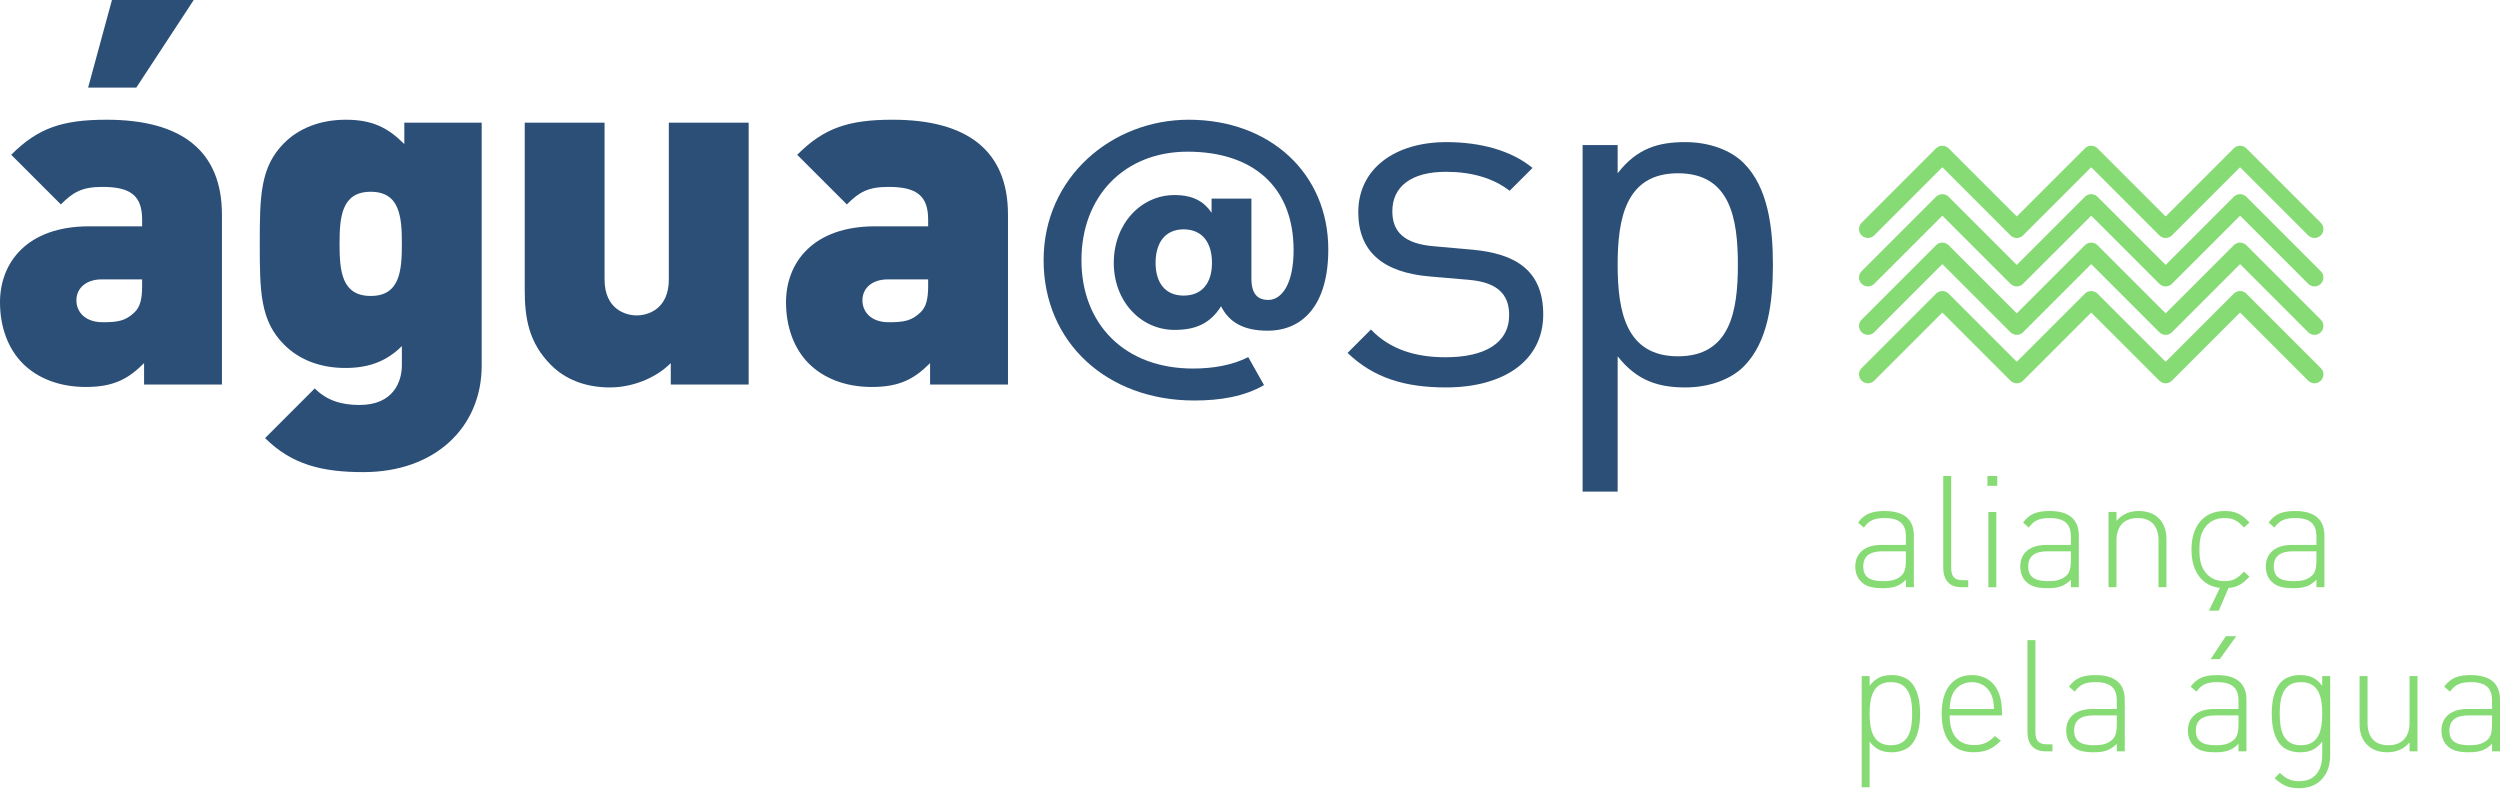
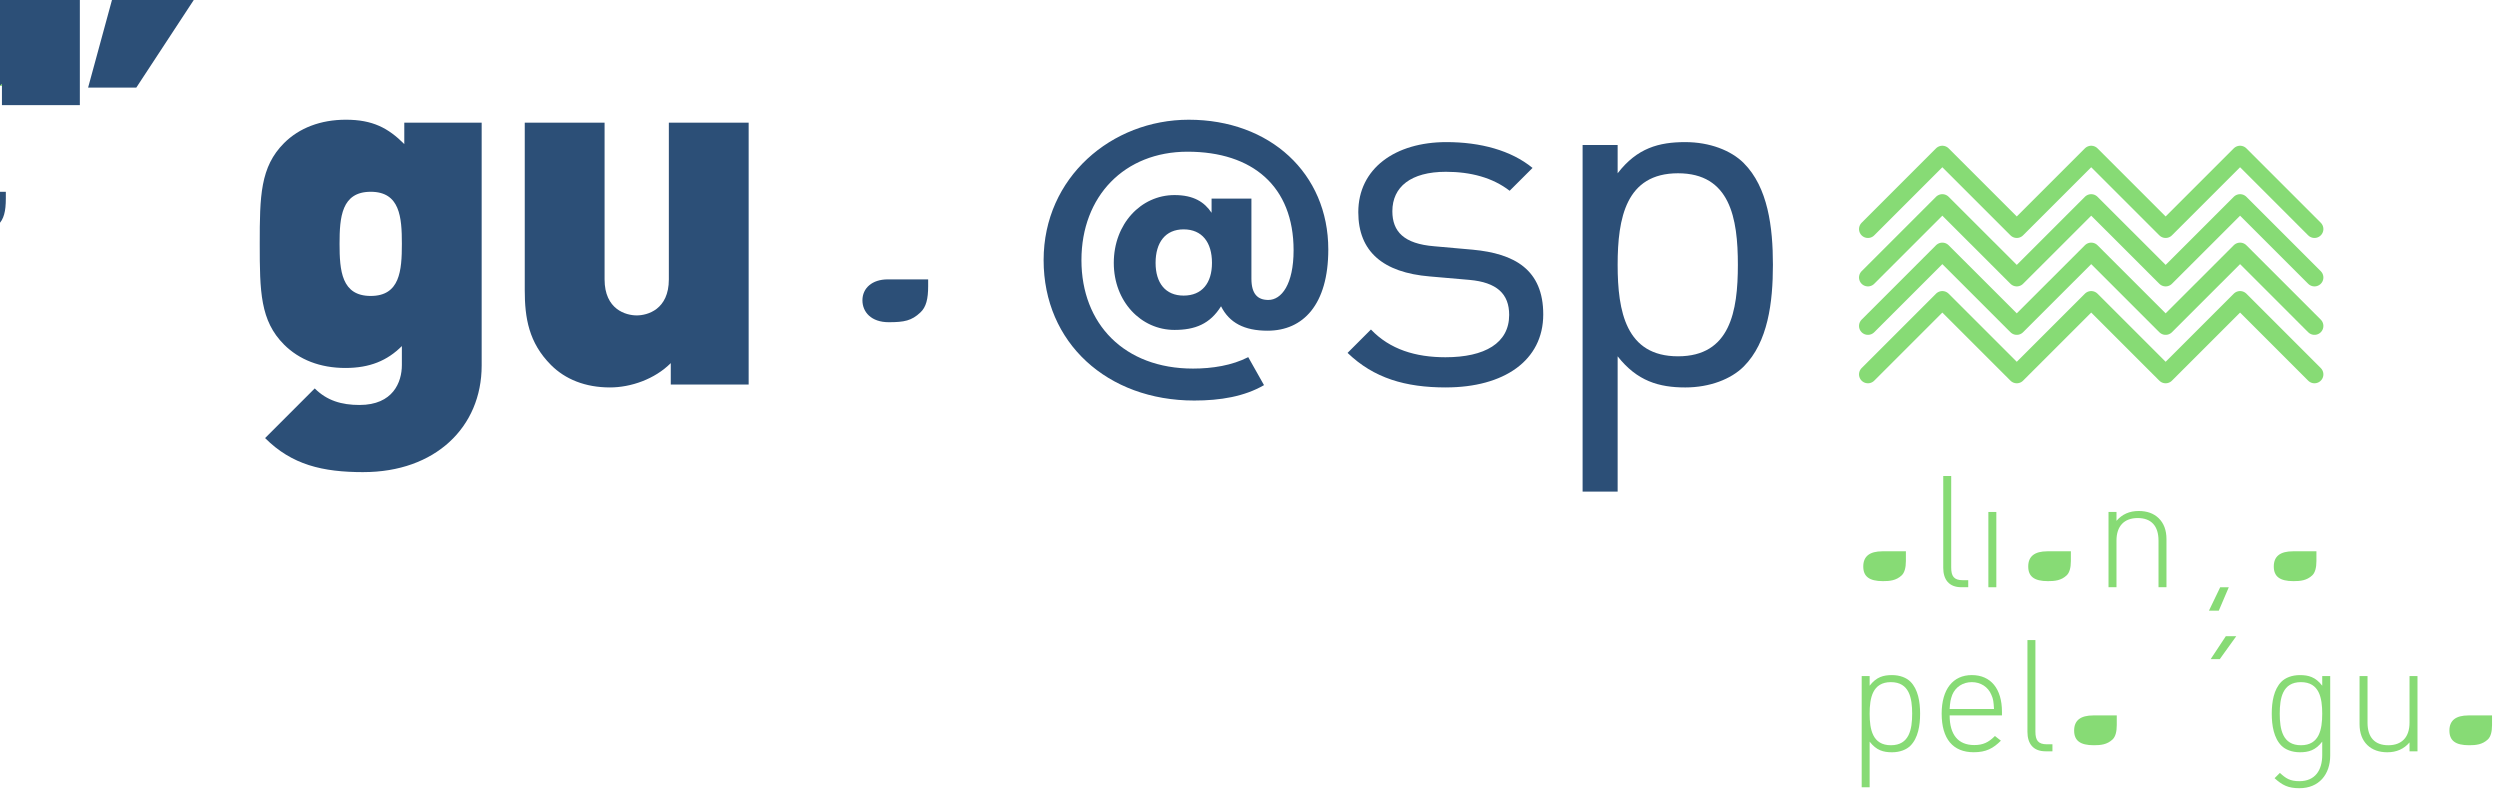
- <svg xmlns="http://www.w3.org/2000/svg" version="1.1" width="277.53" height="87.5" id="svg8056">
-   <defs id="defs3" />
-   <g transform="translate(-224.0922,-194.3265)" id="layer1">
-     <g transform="matrix(1.25,0,0,-1.25,431.4537,235.8863)" id="g7247">
-       <path d="M 0,0 6.609,6.609 13.219,0 19.83,6.609 26.441,0 33.051,6.609 39.66,0" id="path7249" style="fill:none;stroke:#87db75;stroke-width:1.582;stroke-linecap:round;stroke-linejoin:round;stroke-miterlimit:10;stroke-opacity:1;stroke-dasharray:none" />
-     </g>
-     <g transform="matrix(1.25,0,0,-1.25,431.4537,230.5103)" id="g7251">
-       <path d="M 0,0 6.609,6.609 13.219,0 19.83,6.609 26.441,0 33.051,6.609 39.66,0" id="path7253" style="fill:none;stroke:#87db75;stroke-width:1.582;stroke-linecap:round;stroke-linejoin:round;stroke-miterlimit:10;stroke-opacity:1;stroke-dasharray:none" />
-     </g>
-     <g transform="matrix(1.25,0,0,-1.25,431.4537,225.1319)" id="g7255">
-       <path d="M 0,0 6.609,6.609 13.219,0 19.83,6.609 26.441,0 33.051,6.609 39.66,0" id="path7257" style="fill:none;stroke:#87db75;stroke-width:1.582;stroke-linecap:round;stroke-linejoin:round;stroke-miterlimit:10;stroke-opacity:1;stroke-dasharray:none" />
-     </g>
-     <g transform="matrix(1.25,0,0,-1.25,431.4537,219.7559)" id="g7259">
-       <path d="M 0,0 6.609,6.609 13.219,0 19.83,6.609 26.441,0 33.051,6.609 39.66,0" id="path7261" style="fill:none;stroke:#87db75;stroke-width:1.582;stroke-linecap:round;stroke-linejoin:round;stroke-miterlimit:10;stroke-opacity:1;stroke-dasharray:none" />
-     </g>
-     <g transform="matrix(1.25,0,0,-1.25,433.0675,255.5274)" id="g7263">
-       <path d="m 0,0 c -1.137,0 -1.705,-0.445 -1.705,-1.348 0,-0.886 0.527,-1.302 1.748,-1.302 0.609,0 1.178,0.054 1.664,0.513 0.25,0.235 0.375,0.666 0.375,1.276 L 2.082,0 0,0 z m 2.082,-2.525 c -0.57,-0.571 -1.096,-0.75 -2.039,-0.75 -1,0 -1.541,0.168 -1.971,0.611 -0.318,0.318 -0.486,0.805 -0.486,1.305 0,1.22 0.875,1.927 2.33,1.927 l 2.166,0 0,0.748 c 0,1.069 -0.514,1.637 -1.889,1.637 -0.941,0 -1.414,-0.234 -1.843,-0.846 l -0.514,0.444 c 0.568,0.791 1.264,1.027 2.357,1.027 1.778,0 2.596,-0.791 2.596,-2.191 l 0,-4.578 -0.707,0 0,0.666 z" id="path7265" style="fill:#87db75;fill-opacity:1;fill-rule:nonzero;stroke:none" />
-     </g>
-     <g transform="matrix(1.25,0,0,-1.25,439.8154,257.3488)" id="g7267">
-       <path d="m 0,0 0,8.143 0.707,0 0,-8.129 c 0,-0.764 0.236,-1.123 1.025,-1.123 l 0.487,0 0,-0.625 -0.612,0 C 0.512,-1.734 0,-1.055 0,0" id="path7269" style="fill:#87db75;fill-opacity:1;fill-rule:nonzero;stroke:none" />
-     </g>
-     <path d="m 444.825,251.16 0.884,0 0,8.357 -0.884,0 0,-8.357 z m -0.102,-3.99 1.091,0 0,1.091 -1.091,0 0,-1.091 z" id="path7271" style="fill:#87db75;fill-opacity:1;fill-rule:nonzero;stroke:none" />
-     <g transform="matrix(1.25,0,0,-1.25,451.3804,255.5274)" id="g7273">
-       <path d="m 0,0 c -1.137,0 -1.705,-0.445 -1.705,-1.348 0,-0.886 0.527,-1.302 1.748,-1.302 0.609,0 1.178,0.054 1.664,0.513 0.25,0.235 0.375,0.666 0.375,1.276 L 2.082,0 0,0 z m 2.082,-2.525 c -0.568,-0.571 -1.096,-0.75 -2.039,-0.75 -1,0 -1.541,0.168 -1.971,0.611 -0.318,0.318 -0.484,0.805 -0.484,1.305 0,1.22 0.873,1.927 2.328,1.927 l 2.166,0 0,0.748 c 0,1.069 -0.514,1.637 -1.887,1.637 -0.943,0 -1.416,-0.234 -1.845,-0.846 l -0.514,0.444 c 0.57,0.791 1.264,1.027 2.359,1.027 1.776,0 2.594,-0.791 2.594,-2.191 l 0,-4.578 -0.707,0 0,0.666 z" id="path7275" style="fill:#87db75;fill-opacity:1;fill-rule:nonzero;stroke:none" />
-     </g>
-     <g transform="matrix(1.25,0,0,-1.25,463.712,254.3335)" id="g7277">
-       <path d="M 0,0 C 0,1.291 -0.639,1.998 -1.846,1.998 -3.053,1.998 -3.732,1.277 -3.732,0 l 0,-4.146 -0.707,0 0,6.685 0.707,0 0,-0.789 c 0.5,0.582 1.15,0.873 1.97,0.873 0.735,0 1.332,-0.207 1.776,-0.639 C 0.471,1.541 0.707,0.916 0.707,0.127 l 0,-4.273 L 0,-4.146 0,0 z" id="path7279" style="fill:#87db75;fill-opacity:1;fill-rule:nonzero;stroke:none" />
-     </g>
-     <g transform="matrix(1.25,0,0,-1.25,470.4063,262.1168)" id="g7281">
-       <path d="m 0,0 -0.875,0 1,2.08 0.762,0 L 0,0 z m 0.514,1.996 c -1.832,0 -2.942,1.305 -2.942,3.428 0,2.121 1.11,3.426 2.942,3.426 0.914,0 1.498,-0.237 2.205,-1.028 L 2.232,7.379 C 1.664,8.018 1.221,8.225 0.514,8.225 -0.25,8.225 -0.861,7.934 -1.262,7.338 -1.596,6.852 -1.721,6.324 -1.721,5.424 c 0,-0.903 0.125,-1.43 0.459,-1.916 0.401,-0.596 1.012,-0.887 1.776,-0.887 0.707,0 1.15,0.223 1.718,0.846 L 2.719,3.023 C 2.012,2.232 1.428,1.996 0.514,1.996" id="path7283" style="fill:#87db75;fill-opacity:1;fill-rule:nonzero;stroke:none" />
-     </g>
-     <g transform="matrix(1.25,0,0,-1.25,478.6436,255.5274)" id="g7285">
-       <path d="m 0,0 c -1.139,0 -1.707,-0.445 -1.707,-1.348 0,-0.886 0.527,-1.302 1.748,-1.302 0.611,0 1.18,0.054 1.666,0.513 0.25,0.235 0.373,0.666 0.373,1.276 L 2.08,0 0,0 z m 2.08,-2.525 c -0.568,-0.571 -1.096,-0.75 -2.039,-0.75 -0.998,0 -1.539,0.168 -1.969,0.611 -0.32,0.318 -0.486,0.805 -0.486,1.305 0,1.22 0.875,1.927 2.33,1.927 l 2.164,0 0,0.748 c 0,1.069 -0.512,1.637 -1.885,1.637 -0.943,0 -1.416,-0.234 -1.845,-0.846 l -0.514,0.444 c 0.568,0.791 1.262,1.027 2.359,1.027 1.776,0 2.594,-0.791 2.594,-2.191 l 0,-4.578 -0.709,0 0,0.666 z" id="path7287" style="fill:#87db75;fill-opacity:1;fill-rule:nonzero;stroke:none" />
-     </g>
-     <g transform="matrix(1.25,0,0,-1.25,434.005,270.0514)" id="g7289">
-       <path d="m 0,0 c -1.637,0 -1.887,-1.414 -1.887,-2.801 0,-1.388 0.25,-2.803 1.887,-2.803 1.637,0 1.887,1.415 1.887,2.803 C 1.887,-1.414 1.637,0 0,0 M 1.734,-5.646 C 1.387,-5.992 0.805,-6.229 0.096,-6.229 c -0.762,0 -1.387,0.167 -1.983,0.944 l 0,-4.051 -0.707,0 0,9.877 0.707,0 0,-0.859 c 0.596,0.777 1.221,0.943 1.983,0.943 0.709,0 1.291,-0.236 1.638,-0.584 0.678,-0.678 0.86,-1.789 0.86,-2.842 0,-1.054 -0.182,-2.164 -0.86,-2.845" id="path7291" style="fill:#87db75;fill-opacity:1;fill-rule:nonzero;stroke:none" />
-     </g>
-     <g transform="matrix(1.25,0,0,-1.25,445.1548,271.4551)" id="g7293">
-       <path d="M 0,0 C -0.291,0.707 -0.957,1.123 -1.734,1.123 -2.51,1.123 -3.176,0.707 -3.469,0 -3.621,-0.43 -3.662,-0.611 -3.703,-1.262 l 3.939,0 C 0.195,-0.625 0.182,-0.402 0,0 m -1.525,-4.467 c 0.791,0 1.275,0.237 1.845,0.805 l 0.528,-0.416 c -0.682,-0.68 -1.307,-1.027 -2.414,-1.027 -1.846,0 -2.846,1.193 -2.846,3.427 0,2.164 1,3.426 2.678,3.426 1.679,0 2.677,-1.207 2.677,-3.26 l 0,-0.32 -4.646,0 c 0,-1.705 0.748,-2.635 2.178,-2.635" id="path7295" style="fill:#87db75;fill-opacity:1;fill-rule:nonzero;stroke:none" />
-     </g>
-     <g transform="matrix(1.25,0,0,-1.25,449.1636,275.564)" id="g7297">
-       <path d="m 0,0 0,8.143 0.707,0 0,-8.129 c 0,-0.764 0.234,-1.125 1.025,-1.125 l 0.487,0 0,-0.623 -0.612,0 C 0.512,-1.734 0,-1.055 0,0" id="path7299" style="fill:#87db75;fill-opacity:1;fill-rule:nonzero;stroke:none" />
-     </g>
-     <g transform="matrix(1.25,0,0,-1.25,456.4805,273.7451)" id="g7301">
-       <path d="m 0,0 c -1.139,0 -1.707,-0.443 -1.707,-1.346 0,-0.886 0.527,-1.302 1.748,-1.302 0.611,0 1.18,0.054 1.664,0.513 0.25,0.235 0.375,0.666 0.375,1.276 L 2.08,0 0,0 z m 2.08,-2.523 c -0.568,-0.569 -1.096,-0.75 -2.039,-0.75 -0.998,0 -1.539,0.166 -1.971,0.611 -0.318,0.318 -0.484,0.805 -0.484,1.303 0,1.22 0.873,1.929 2.33,1.929 l 2.164,0 0,0.748 c 0,1.069 -0.512,1.637 -1.887,1.637 -0.943,0 -1.414,-0.236 -1.843,-0.846 l -0.514,0.444 c 0.568,0.791 1.262,1.027 2.357,1.027 1.776,0 2.596,-0.791 2.596,-2.191 l 0,-4.578 -0.709,0 0,0.666 z" id="path7303" style="fill:#87db75;fill-opacity:1;fill-rule:nonzero;stroke:none" />
-     </g>
-     <g transform="matrix(1.25,0,0,-1.25,469.5029,267.5)" id="g7305">
-       <path d="m 0,0 1.346,2.039 0.929,0 L 0.807,0 0,0 z m 0.389,-4.996 c -1.137,0 -1.705,-0.443 -1.705,-1.346 0,-0.887 0.527,-1.303 1.748,-1.303 0.609,0 1.177,0.055 1.664,0.514 0.25,0.235 0.375,0.666 0.375,1.276 l 0,0.859 -2.082,0 z M 2.471,-7.52 C 1.902,-8.088 1.375,-8.27 0.432,-8.27 c -1,0 -1.541,0.166 -1.971,0.612 -0.318,0.318 -0.484,0.804 -0.484,1.303 0,1.22 0.873,1.929 2.33,1.929 l 2.164,0 0,0.748 c 0,1.069 -0.514,1.637 -1.887,1.637 -0.943,0 -1.416,-0.236 -1.846,-0.846 l -0.513,0.444 c 0.57,0.791 1.263,1.027 2.359,1.027 1.775,0 2.594,-0.791 2.594,-2.191 l 0,-4.579 -0.707,0 0,0.666 z" id="path7307" style="fill:#87db75;fill-opacity:1;fill-rule:nonzero;stroke:none" />
-     </g>
-     <g transform="matrix(1.25,0,0,-1.25,479.5273,270.0514)" id="g7309">
-       <path d="m 0,0 c -1.637,0 -1.885,-1.414 -1.885,-2.801 0,-1.388 0.248,-2.803 1.885,-2.803 1.637,0 1.887,1.415 1.887,2.803 C 1.887,-1.414 1.637,0 0,0 m -0.139,-9.42 c -0.998,0 -1.511,0.264 -2.205,0.889 l 0.471,0.472 c 0.527,-0.486 0.889,-0.736 1.734,-0.736 1.403,0 2.026,0.984 2.026,2.316 l 0,1.194 c -0.596,-0.777 -1.221,-0.944 -1.983,-0.944 -0.709,0 -1.291,0.237 -1.638,0.583 -0.678,0.681 -0.86,1.791 -0.86,2.845 0,1.053 0.182,2.164 0.86,2.842 0.347,0.348 0.929,0.584 1.638,0.584 0.762,0 1.387,-0.166 1.983,-0.943 l 0,0.859 0.709,0 0,-7.061 c 0,-1.677 -1,-2.9 -2.735,-2.9" id="path7311" style="fill:#87db75;fill-opacity:1;fill-rule:nonzero;stroke:none" />
-     </g>
-     <g transform="matrix(1.25,0,0,-1.25,491.5806,276.7433)" id="g7313">
-       <path d="m 0,0 c -0.5,-0.584 -1.152,-0.875 -1.971,-0.875 -0.734,0 -1.33,0.209 -1.775,0.639 -0.457,0.443 -0.693,1.068 -0.693,1.857 l 0,4.274 0.709,0 0,-4.149 c 0,-1.289 0.636,-1.996 1.843,-1.996 C -0.68,-0.25 0,0.471 0,1.746 l 0,4.149 0.707,0 0,-6.686 L 0,-0.791 0,0 z" id="path7315" style="fill:#87db75;fill-opacity:1;fill-rule:nonzero;stroke:none" />
-     </g>
-     <g transform="matrix(1.25,0,0,-1.25,498.1358,273.7451)" id="g7317">
-       <path d="m 0,0 c -1.137,0 -1.705,-0.443 -1.705,-1.346 0,-0.886 0.527,-1.302 1.748,-1.302 0.609,0 1.178,0.054 1.664,0.513 0.25,0.235 0.375,0.666 0.375,1.276 L 2.082,0 0,0 z m 2.082,-2.523 c -0.568,-0.569 -1.096,-0.75 -2.039,-0.75 -1,0 -1.541,0.166 -1.971,0.611 -0.318,0.318 -0.484,0.805 -0.484,1.303 0,1.22 0.873,1.929 2.33,1.929 l 2.164,0 0,0.748 c 0,1.069 -0.514,1.637 -1.887,1.637 -0.943,0 -1.416,-0.236 -1.845,-0.846 l -0.514,0.444 c 0.57,0.791 1.264,1.027 2.359,1.027 1.776,0 2.594,-0.791 2.594,-2.191 l 0,-4.578 -0.707,0 0,0.666 z" id="path7319" style="fill:#87db75;fill-opacity:1;fill-rule:nonzero;stroke:none" />
-     </g>
-     <g transform="matrix(1.25,0,0,-1.25,239.2222,204.0528)" id="g7321">
-       <path d="m 0,0 -4.279,0 2.117,7.781 7.264,0 L 0,0 z m 0.518,-17.031 -3.588,0 c -1.383,0 -2.248,-0.778 -2.248,-1.86 0,-1.037 0.779,-1.945 2.336,-1.945 1.382,0 2.031,0.131 2.808,0.865 0.52,0.477 0.692,1.211 0.692,2.336 l 0,0.604 z m 0.173,-9.338 0,1.902 c -1.425,-1.426 -2.724,-2.119 -5.187,-2.119 -2.334,0 -4.279,0.779 -5.576,2.076 -1.34,1.342 -2.032,3.287 -2.032,5.448 0,3.499 2.377,6.744 7.911,6.744 l 4.711,0 0,0.603 c 0,2.119 -1.038,2.897 -3.5,2.897 -1.817,0 -2.594,-0.432 -3.719,-1.555 l -4.408,4.408 c 2.377,2.379 4.539,3.113 8.472,3.113 6.658,0 10.244,-2.767 10.244,-8.429 l 0,-15.088 -6.916,0 z" id="path7323" style="fill:#2c4f77;fill-opacity:1;fill-rule:nonzero;stroke:none" />
-     </g>
-     <g transform="matrix(1.25,0,0,-1.25,265.2476,215.6153)" id="g7325">
-       <path d="m 0,0 c -2.594,0 -2.768,-2.248 -2.768,-4.625 0,-2.379 0.174,-4.627 2.768,-4.627 2.594,0 2.766,2.248 2.766,4.627 C 2.766,-2.248 2.594,0 0,0 m -0.648,-24.898 c -3.631,0 -6.356,0.648 -8.733,3.023 l 4.408,4.41 c 1.082,-1.08 2.379,-1.469 3.979,-1.469 2.982,0 3.76,2.032 3.76,3.543 l 0,1.688 c -1.295,-1.297 -2.852,-1.945 -5.014,-1.945 -2.248,0 -4.106,0.734 -5.447,2.074 -2.118,2.119 -2.16,4.713 -2.16,8.949 0,4.236 0.042,6.83 2.16,8.947 1.341,1.342 3.242,2.076 5.49,2.076 2.379,0 3.762,-0.734 5.187,-2.162 l 0,1.903 6.873,0 0,-21.571 c 0,-5.492 -4.148,-9.466 -10.503,-9.466" id="path7327" style="fill:#2c4f77;fill-opacity:1;fill-rule:nonzero;stroke:none" />
-     </g>
-     <g transform="matrix(1.25,0,0,-1.25,298.5557,237.0143)" id="g7329">
-       <path d="m 0,0 0,1.902 c -1.426,-1.425 -3.543,-2.16 -5.402,-2.16 -2.205,0 -3.979,0.735 -5.231,1.987 -1.988,1.99 -2.336,4.195 -2.336,6.658 l 0,14.871 7.09,0 0,-13.92 c 0,-2.68 1.902,-3.199 2.854,-3.199 0.951,0 2.853,0.519 2.853,3.199 l 0,13.92 7.09,0 L 6.918,0 0,0 z" id="path7331" style="fill:#2c4f77;fill-opacity:1;fill-rule:nonzero;stroke:none" />
-     </g>
-     <g transform="matrix(1.25,0,0,-1.25,327.1275,225.3419)" id="g7333">
-       <path d="m 0,0 -3.588,0 c -1.385,0 -2.248,-0.777 -2.248,-1.859 0,-1.037 0.777,-1.946 2.334,-1.946 1.383,0 2.031,0.131 2.811,0.866 C -0.174,-2.463 0,-1.729 0,-0.604 L 0,0 z m 0.172,-9.338 0,1.902 c -1.426,-1.425 -2.723,-2.119 -5.188,-2.119 -2.332,0 -4.279,0.78 -5.576,2.076 -1.34,1.342 -2.031,3.288 -2.031,5.448 0,3.5 2.377,6.744 7.91,6.744 l 4.713,0 0,0.603 c 0,2.12 -1.037,2.897 -3.502,2.897 -1.816,0 -2.594,-0.432 -3.717,-1.555 l -4.41,4.408 c 2.377,2.379 4.539,3.114 8.473,3.114 6.658,0 10.246,-2.768 10.246,-8.43 l 0,-15.088 -6.918,0 z" id="path7335" style="fill:#2c4f77;fill-opacity:1;fill-rule:nonzero;stroke:none" />
-     </g>
-     <g transform="matrix(1.25,0,0,-1.25,358.6362,223.5084)" id="g7337">
-       <path d="M 0,0 C 0,1.82 -0.877,2.977 -2.521,2.977 -4.133,2.977 -5.008,1.82 -5.008,0 c 0,-1.785 0.875,-2.906 2.487,-2.906 C -0.877,-2.906 0,-1.785 0,0 m -14.953,0.246 c 0,7.354 6.057,12.467 12.887,12.467 7.212,0 12.396,-4.762 12.396,-11.522 0,-4.904 -2.24,-7.214 -5.393,-7.214 -2.066,0 -3.396,0.701 -4.132,2.171 -0.981,-1.576 -2.311,-2.101 -4.133,-2.101 -2.977,0 -5.393,2.521 -5.393,5.953 0,3.467 2.416,6.023 5.393,6.023 1.717,0 2.662,-0.63 3.293,-1.574 l 0,1.258 3.537,0 0,-7.107 c 0,-1.366 0.559,-1.891 1.504,-1.891 1.158,0 2.242,1.365 2.242,4.412 0,5.674 -3.641,8.754 -9.42,8.754 -5.603,0 -9.42,-3.955 -9.42,-9.629 0,-5.674 3.817,-9.631 9.91,-9.631 1.717,0 3.467,0.28 4.903,1.016 l 1.4,-2.486 c -1.75,-1.016 -3.887,-1.368 -6.197,-1.368 -7.705,0 -13.377,5.116 -13.377,12.469" id="path7339" style="fill:#2c4f77;fill-opacity:1;fill-rule:nonzero;stroke:none" />
-     </g>
-     <g transform="matrix(1.25,0,0,-1.25,384.6031,237.3365)" id="g7341">
-       <path d="m 0,0 c -3.588,0 -6.398,0.82 -8.732,3.068 l 2.076,2.077 C -4.971,3.371 -2.68,2.68 -0.043,2.68 c 3.5,0 5.662,1.254 5.662,3.759 0,1.86 -1.08,2.897 -3.545,3.114 l -3.502,0.302 c -4.148,0.346 -6.353,2.204 -6.353,5.706 0,3.89 3.285,6.226 7.824,6.226 3.027,0 5.748,-0.734 7.652,-2.293 L 5.662,17.465 C 4.15,18.631 2.205,19.15 0,19.15 c -3.113,0 -4.756,-1.341 -4.756,-3.502 0,-1.816 1.037,-2.896 3.719,-3.113 L 2.377,12.232 C 6.096,11.887 8.645,10.461 8.645,6.482 8.645,2.377 5.145,0 0,0" id="path7343" style="fill:#2c4f77;fill-opacity:1;fill-rule:nonzero;stroke:none" />
-     </g>
-     <g transform="matrix(1.25,0,0,-1.25,410.3697,213.5621)" id="g7345">
-       <path d="m 0,0 c -4.625,0 -5.359,-3.977 -5.359,-8.127 0,-4.15 0.734,-8.127 5.359,-8.127 4.627,0 5.318,3.977 5.318,8.127 C 5.318,-3.977 4.627,0 0,0 m 5.836,-17.162 c -1.123,-1.123 -3.025,-1.858 -5.188,-1.858 -2.334,0 -4.279,0.563 -6.007,2.766 l 0,-12.017 -3.112,0 0,30.779 3.112,0 0,-2.508 c 1.728,2.248 3.673,2.768 6.007,2.768 2.163,0 4.065,-0.735 5.188,-1.86 2.162,-2.162 2.594,-5.707 2.594,-9.035 0,-3.328 -0.432,-6.873 -2.594,-9.035" id="path7347" style="fill:#2c4f77;fill-opacity:1;fill-rule:nonzero;stroke:none" />
-     </g>
+ <svg xmlns="http://www.w3.org/2000/svg" width="277.53" height="87.5">
+   <g>
+     <path d="M207.362 41.56l8.26-8.26 8.264 8.26 8.263-8.26 8.263 8.26 8.263-8.26 8.26 8.26" stroke="#87db75" stroke-width="1.978" stroke-linecap="round" stroke-linejoin="round" stroke-miterlimit="10" fill="none" />
+     <path d="M207.362 36.184l8.26-8.26 8.264 8.26 8.263-8.26 8.263 8.26 8.263-8.26 8.26 8.26" stroke="#87db75" stroke-width="1.978" stroke-linecap="round" stroke-linejoin="round" stroke-miterlimit="10" fill="none" />
+     <path d="M207.362 30.805l8.26-8.26 8.264 8.26 8.263-8.26 8.263 8.26 8.263-8.26 8.26 8.26" stroke="#87db75" stroke-width="1.978" stroke-linecap="round" stroke-linejoin="round" stroke-miterlimit="10" fill="none" />
+     <path d="M207.362 25.43l8.26-8.262 8.264 8.26 8.263-8.26 8.263 8.26 8.263-8.26 8.26 8.26" stroke="#87db75" stroke-width="1.978" stroke-linecap="round" stroke-linejoin="round" stroke-miterlimit="10" fill="none" />
+     <path d="M208.975 61.2c-1.42 0-2.13.557-2.13 1.686 0 1.107.658 1.627 2.184 1.627.76 0 1.47-.067 2.08-.64.31-.294.468-.833.468-1.596V61.2h-2.603zm-206.373-58.044c-.712.714-1.37.938-2.548.938-1.25 0-1.927-.21-2.464-.764-.398-.398-.607-1.006-.607-1.63 0-1.526 1.093-2.41 2.912-2.41h2.708v-.935C2.603-2.98 1.96-3.69.24-3.69c-1.175 0-1.766.29-2.303 1.056l-.642-.555c.71-.988 1.58-1.283 2.946-1.283 2.224 0 3.246.99 3.246 2.74v5.722h-.884v-.834z" fill="#87db75" />
+     <path d="M215.723 63.022v-10.18h.884v10.162c0 .955.295 1.404 1.28 1.404h.61v.78h-.765c-1.37 0-2.01-.847-2.01-2.166" fill="#87db75" />
+     <path d="M220.733 56.834h.884v8.357h-.884v-8.356zm223.99 190.336h1.09v1.09h-1.09v-1.09z" fill="#87db75" />
+     <path d="M227.288 61.2c-1.42 0-2.13.557-2.13 1.686 0 1.107.658 1.627 2.184 1.627.76 0 1.472-.067 2.08-.64.312-.294.47-.833.47-1.596V61.2h-2.604zm-224.686-58.044c-.71.714-1.37.938-2.548.938-1.25 0-1.927-.21-2.464-.764-.398-.398-.605-1.006-.605-1.63 0-1.526 1.09-2.41 2.91-2.41h2.707v-.935C2.602-2.98 1.96-3.69.244-3.69c-1.18 0-1.77.29-2.307 1.056l-.642-.555c.712-.988 1.58-1.283 2.95-1.283 2.22 0 3.24.99 3.24 2.74v5.722h-.883v-.834z" fill="#87db75" />
+     <path d="M239.62 60.007c0-1.614-.8-2.498-2.308-2.498-1.508 0-2.357.9-2.357 2.497v5.183h-.884v-8.357h.885v.986c.625-.728 1.438-1.092 2.462-1.092.92 0 1.666.26 2.22.8.572.553.867 1.334.867 2.32v5.34h-.884v-5.18z" fill="#87db75" />
+     <path d="M246.314 67.79h-1.094l1.25-2.6h.953l-1.11 2.6zm-245.67-70.285c-2.292 0-3.68-1.63-3.68-4.285 0-2.65 1.39-4.283 3.679-4.283 1.142 0 1.872.297 2.756 1.286l-.61.553c-.71-.8-1.264-1.057-2.148-1.057-.955 0-1.718.362-2.22 1.107-.417.608-.573 1.268-.573 2.393 0 1.13.155 1.787.572 2.395.502.745 1.265 1.11 2.22 1.11.884 0 1.438-.28 2.148-1.06l.61.556C2.514-2.79 1.784-2.494.64-2.494" fill="#87db75" />
+     <path d="M254.55 61.2c-1.423 0-2.133.557-2.133 1.686 0 1.107.66 1.627 2.185 1.627.764 0 1.475-.067 2.083-.64.312-.294.466-.833.466-1.596V61.2h-2.6zm-251.95-58.044c-.71.714-1.37.938-2.55.938-1.246 0-1.922-.21-2.46-.764-.4-.398-.607-1.006-.607-1.63 0-1.526 1.093-2.41 2.912-2.41H2.6v-.935C2.6-2.98 1.96-3.69.244-3.69c-1.18 0-1.77.29-2.306 1.056l-.643-.555c.71-.988 1.578-1.283 2.95-1.283 2.22 0 3.24.99 3.24 2.74v5.722H2.6v-.834z" fill="#87db75" />
+     <path d="M209.913 75.725c-2.046 0-2.36 1.767-2.36 3.5 0 1.736.314 3.505 2.36 3.505s2.36-1.77 2.36-3.504-.314-3.5-2.36-3.5m2.167 7.056c-.433.433-1.16.73-2.047.73-.953 0-1.734-.21-2.48-1.18v5.063h-.883V75.05h.884v1.073c.745-.972 1.526-1.18 2.48-1.18.885 0 1.613.296 2.046.73.848.848 1.075 2.237 1.075 3.553 0 1.318-.227 2.705-1.075 3.557" fill="#87db75" />
+     <path d="M221.063 77.13c-.364-.885-1.196-1.405-2.167-1.405-.97 0-1.803.52-2.17 1.404-.19.537-.24.763-.292 1.577h4.924c-.05-.797-.067-1.075-.295-1.578m-1.906 5.583c.99 0 1.594-.296 2.306-1.006l.66.52c-.852.85-1.634 1.283-3.017 1.283-2.308 0-3.558-1.49-3.558-4.284 0-2.704 1.25-4.282 3.348-4.282s3.346 1.51 3.346 4.075v.4h-5.808c0 2.13.935 3.293 2.723 3.293" fill="#87db75" />
+     <path d="M225.07 81.237v-10.18h.885V81.22c0 .954.292 1.406 1.28 1.406h.61v.778h-.765c-1.37 0-2.01-.848-2.01-2.167" fill="#87db75" />
+     <path d="M232.388 79.42c-1.424 0-2.134.553-2.134 1.68 0 1.11.66 1.63 2.185 1.63.763 0 1.474-.07 2.08-.642.312-.294.468-.833.468-1.595V79.42h-2.6zm-229.788-76.266c-.71.71-1.37.937-2.55.937-1.246 0-1.922-.206-2.462-.762-.398-.398-.606-1.007-.606-1.63 0-1.524 1.092-2.41 2.913-2.41H2.6v-.935c0-1.337-.64-2.047-2.36-2.047-1.177 0-1.766.295-2.303 1.058l-.642-.555c.71-.99 1.578-1.285 2.946-1.285 2.22 0 3.246.99 3.246 2.74v5.72H2.6v-.83z" fill="#87db75" />
+     <path d="M245.41 73.173l1.684-2.55h1.16l-1.834 2.55h-1.01zm-244.924-66.928c-1.42 0-2.13.554-2.13 1.683 0 1.108.658 1.628 2.184 1.628.76 0 1.47-.068 2.08-.642.313-.294.47-.833.47-1.595V6.244H.485zm2.506-8.086c-.712.71-1.37.936-2.55.936-1.25 0-1.925-.207-2.463-.765-.398-.396-.606-1.004-.606-1.627 0-1.525 1.09-2.412 2.913-2.412h2.705v-.934c0-1.336-.643-2.046-2.36-2.046-1.178 0-1.77.295-2.307 1.058l-.64-.555C-1.604-9.177-.738-9.47.632-9.47c2.219 0 3.242.988 3.242 2.738v5.723H2.99v-.83z" fill="#87db75" />
+     <path d="M255.435 75.725c-2.046 0-2.356 1.767-2.356 3.5 0 1.736.31 3.505 2.355 3.505 2.046 0 2.36-1.77 2.36-3.504s-.314-3.5-2.36-3.5M255.26 87.5c-1.246 0-1.888-.33-2.755-1.11l.59-.59c.658.606 1.11.92 2.166.92 1.755 0 2.534-1.23 2.534-2.896V82.33c-.745.972-1.526 1.18-2.48 1.18-.885 0-1.613-.295-2.046-.728-.848-.85-1.076-2.238-1.076-3.556 0-1.316.228-2.705 1.075-3.552.434-.435 1.162-.73 2.048-.73.953 0 1.734.207 2.48 1.178V75.05h.885v8.825c0 2.096-1.25 3.625-3.42 3.625" fill="#87db75" />
+     <path d="M267.488 82.417c-.625.73-1.44 1.094-2.464 1.094-.917 0-1.662-.26-2.22-.798-.57-.554-.865-1.335-.865-2.32v-5.344h.886v5.186c0 1.612.795 2.496 2.303 2.496s2.358-.902 2.358-2.496v-5.186h.884v8.358h-.884v-.99z" fill="#87db75" />
+     <path d="M274.044 79.42c-1.42 0-2.13.553-2.13 1.68 0 1.11.657 1.63 2.184 1.63.76 0 1.472-.07 2.08-.642.312-.294.468-.833.468-1.595V79.42h-2.602zm-271.44-76.266c-.712.71-1.372.937-2.55.937-1.25 0-1.927-.206-2.464-.762-.398-.398-.605-1.007-.605-1.63 0-1.524 1.09-2.41 2.913-2.41h2.704v-.935c0-1.337-.642-2.047-2.358-2.047-1.18 0-1.77.295-2.306 1.058l-.643-.555c.712-.99 1.58-1.285 2.95-1.285 2.22 0 3.24.99 3.24 2.74v5.72h-.883v-.83z" fill="#87db75" />
+     <path d="M15.13 9.726H9.78L12.43 0h9.08L15.13 9.726zm-14.483 11.563h-4.485c-1.728 0-2.81.97-2.81 2.324 0 1.296.974 2.43 2.92 2.43 1.728 0 2.54-.163 3.51-1.08.65-.597.865-1.514.865-2.92v-.755zM.605-43.68v-2.378c-1.78 1.783-3.405 2.65-6.484 2.65-2.917 0-5.348-.975-6.97-2.596-1.674-1.678-2.54-4.11-2.54-6.81 0-4.374 2.972-8.43 9.89-8.43H.517v-.754c0-2.65-1.297-3.62-4.375-3.62-2.27 0-3.242.54-4.65 1.943l-5.51-5.51c2.972-2.974 5.675-3.892 10.59-3.892 8.324 0 12.806 3.46 12.806 10.537v18.86H.733z" fill="#2c4f77" />
+     <path d="M41.155 21.29c-3.242 0-3.46 2.81-3.46 5.78 0 2.974.217 5.784 3.46 5.784 3.242 0 3.458-2.81 3.458-5.784 0-2.97-.215-5.78-3.458-5.78m-.81 31.122c-4.54 0-7.945-.81-10.916-3.78l5.51-5.512c1.35 1.35 2.973 1.837 4.973 1.837 3.727 0 4.7-2.54 4.7-4.43v-2.11c-1.62 1.622-3.566 2.432-6.268 2.432-2.81 0-5.133-.92-6.81-2.594-2.646-2.648-2.7-5.89-2.7-11.186 0-5.295.054-8.537 2.7-11.184 1.677-1.677 4.054-2.595 6.864-2.595 2.973 0 4.7.92 6.483 2.704v-2.38h8.59V40.58c0 6.864-5.184 11.83-13.128 11.83" fill="#2c4f77" />
+     <path d="M74.464 42.688V40.31c-1.782 1.782-4.43 2.7-6.753 2.7-2.755 0-4.972-.918-6.537-2.483-2.485-2.488-2.92-5.244-2.92-8.323V13.616h8.862v17.4c0 3.35 2.378 3.998 3.568 3.998 1.188 0 3.566-.648 3.566-3.998v-17.4h8.86v29.072h-8.646z" fill="#2c4f77" />
+     <path d="M103.035 31.015H98.55c-1.73 0-2.81.97-2.81 2.324 0 1.295.97 2.43 2.917 2.43 1.73 0 2.54-.163 3.514-1.08.647-.596.865-1.514.865-2.92v-.755zm-102.82-19.343V9.296c-1.782 1.78-3.404 2.65-6.485 2.65-2.915 0-5.35-.976-6.97-2.596-1.675-1.68-2.54-4.11-2.54-6.81 0-4.376 2.973-8.43 9.89-8.43H0v-.755c0-2.65-1.296-3.62-4.377-3.62-2.27 0-3.243.54-4.647 1.942l-5.512-5.51c2.97-2.973 5.674-3.892 10.59-3.892 8.324 0 12.81 3.46 12.81 10.537v18.86H.213z" fill="#2c4f77" />
+     <path d="M134.544 29.182c0-2.275-1.096-3.72-3.15-3.72-2.016 0-3.11 1.445-3.11 3.72 0 2.23 1.094 3.633 3.11 3.633 2.054 0 3.15-1.402 3.15-3.633m-18.69-.308c0-9.192 7.57-15.583 16.108-15.583 9.015 0 15.495 5.953 15.495 14.403 0 6.13-2.8 9.018-6.742 9.018-2.582 0-4.245-.876-5.165-2.713-1.226 1.97-2.89 2.626-5.166 2.626-3.72 0-6.74-3.15-6.74-7.44 0-4.335 3.02-7.53 6.74-7.53 2.146 0 3.328.788 4.116 1.968V22.05h4.422v8.884c0 1.707.698 2.364 1.88 2.364 1.447 0 2.802-1.707 2.802-5.515 0-7.092-4.55-10.942-11.775-10.942-7.005 0-11.776 4.944-11.776 12.036 0 7.093 4.77 12.04 12.387 12.04 2.148 0 4.335-.35 6.13-1.27l1.75 3.107c-2.187 1.27-4.86 1.71-7.746 1.71-9.63 0-16.72-6.394-16.72-15.586" fill="#2c4f77" />
+     <path d="M160.51 43.01c-4.484 0-7.996-1.025-10.914-3.835l2.595-2.596c2.107 2.216 4.97 3.08 8.267 3.08 4.375 0 7.078-1.567 7.078-4.7 0-2.324-1.35-3.62-4.432-3.89l-4.377-.38c-5.185-.43-7.94-2.754-7.94-7.13 0-4.864 4.105-7.784 9.78-7.784 3.782 0 7.184.918 9.564 2.867l-2.542 2.536c-1.89-1.46-4.32-2.107-7.077-2.107-3.89 0-5.944 1.676-5.944 4.377 0 2.27 1.296 3.62 4.65 3.89l4.266.38c4.65.43 7.835 2.214 7.835 7.188 0 5.13-4.375 8.102-10.806 8.102" fill="#2c4f77" />
+     <path d="M186.278 19.236c-5.78 0-6.7 4.97-6.7 10.16 0 5.186.92 10.158 6.7 10.158 5.784 0 6.647-4.972 6.647-10.16 0-5.187-.863-10.158-6.647-10.158m7.295 21.452c-1.404 1.404-3.78 2.323-6.485 2.323-2.918 0-5.35-.703-7.51-3.457v15.022h-3.89V16.1h3.89v3.136c2.16-2.81 4.592-3.46 7.51-3.46 2.704 0 5.08.92 6.485 2.325 2.702 2.703 3.242 7.135 3.242 11.295s-.54 8.59-3.242 11.293" fill="#2c4f77" />
  </g>
</svg>
